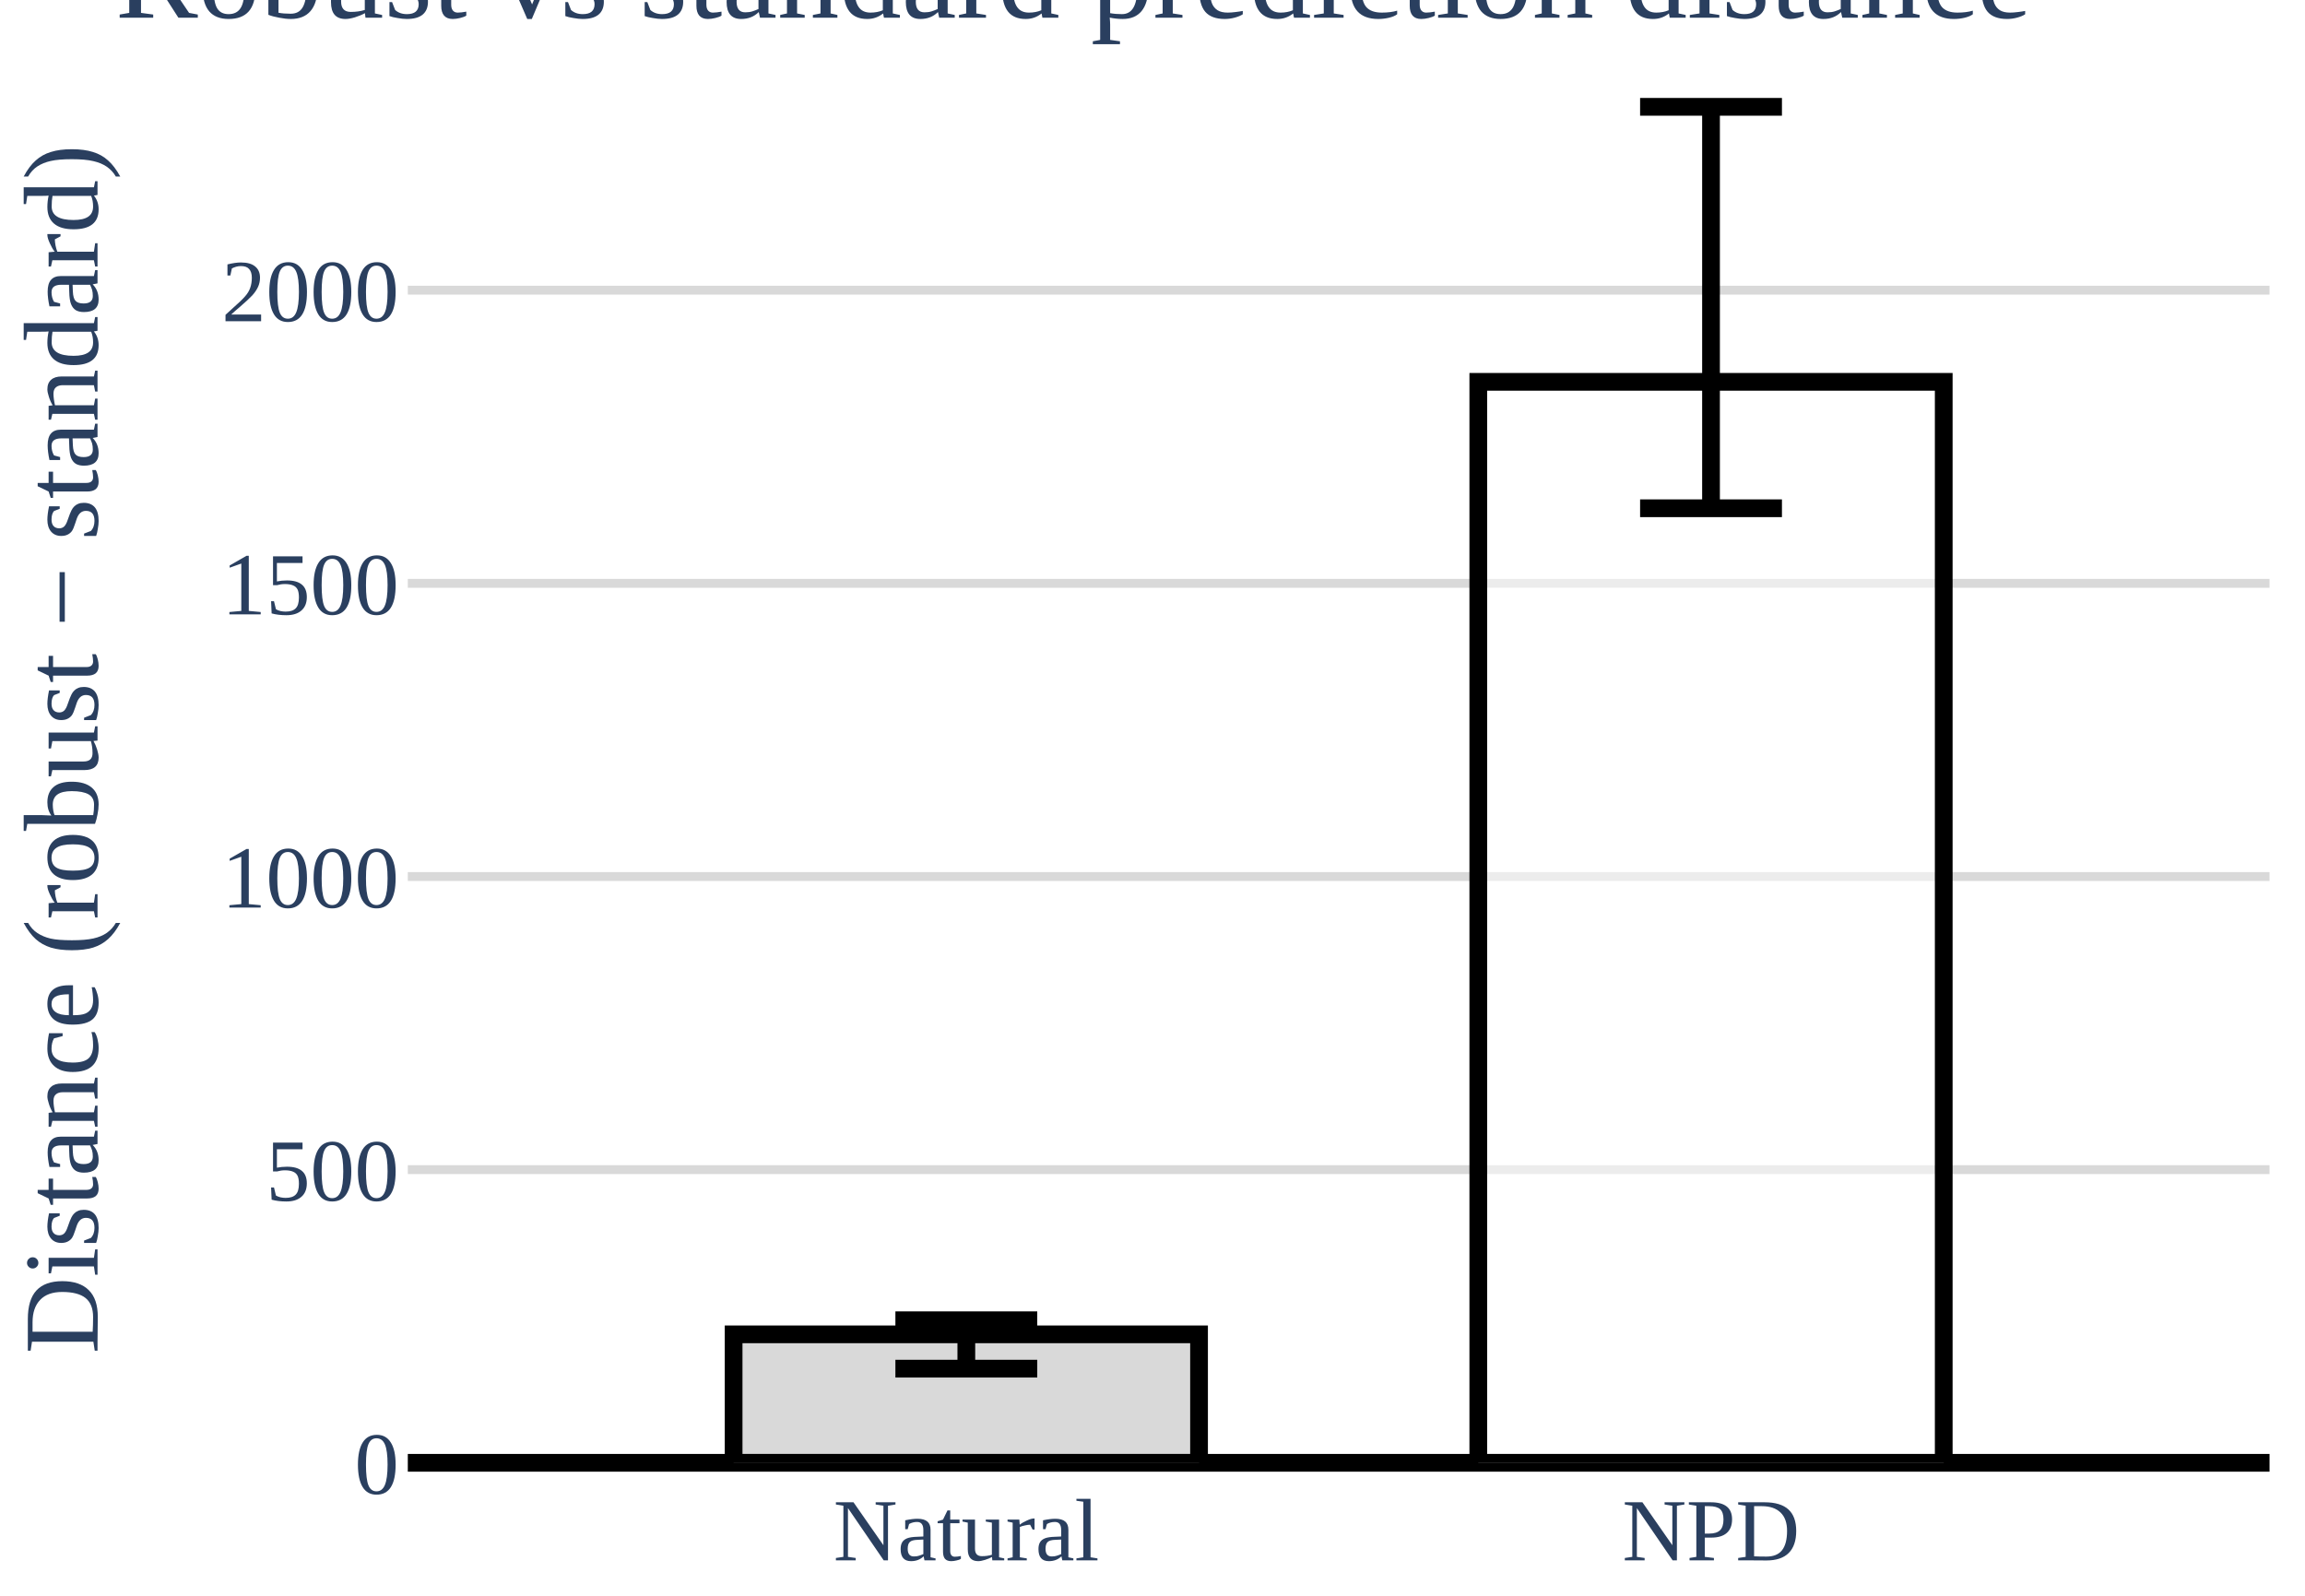
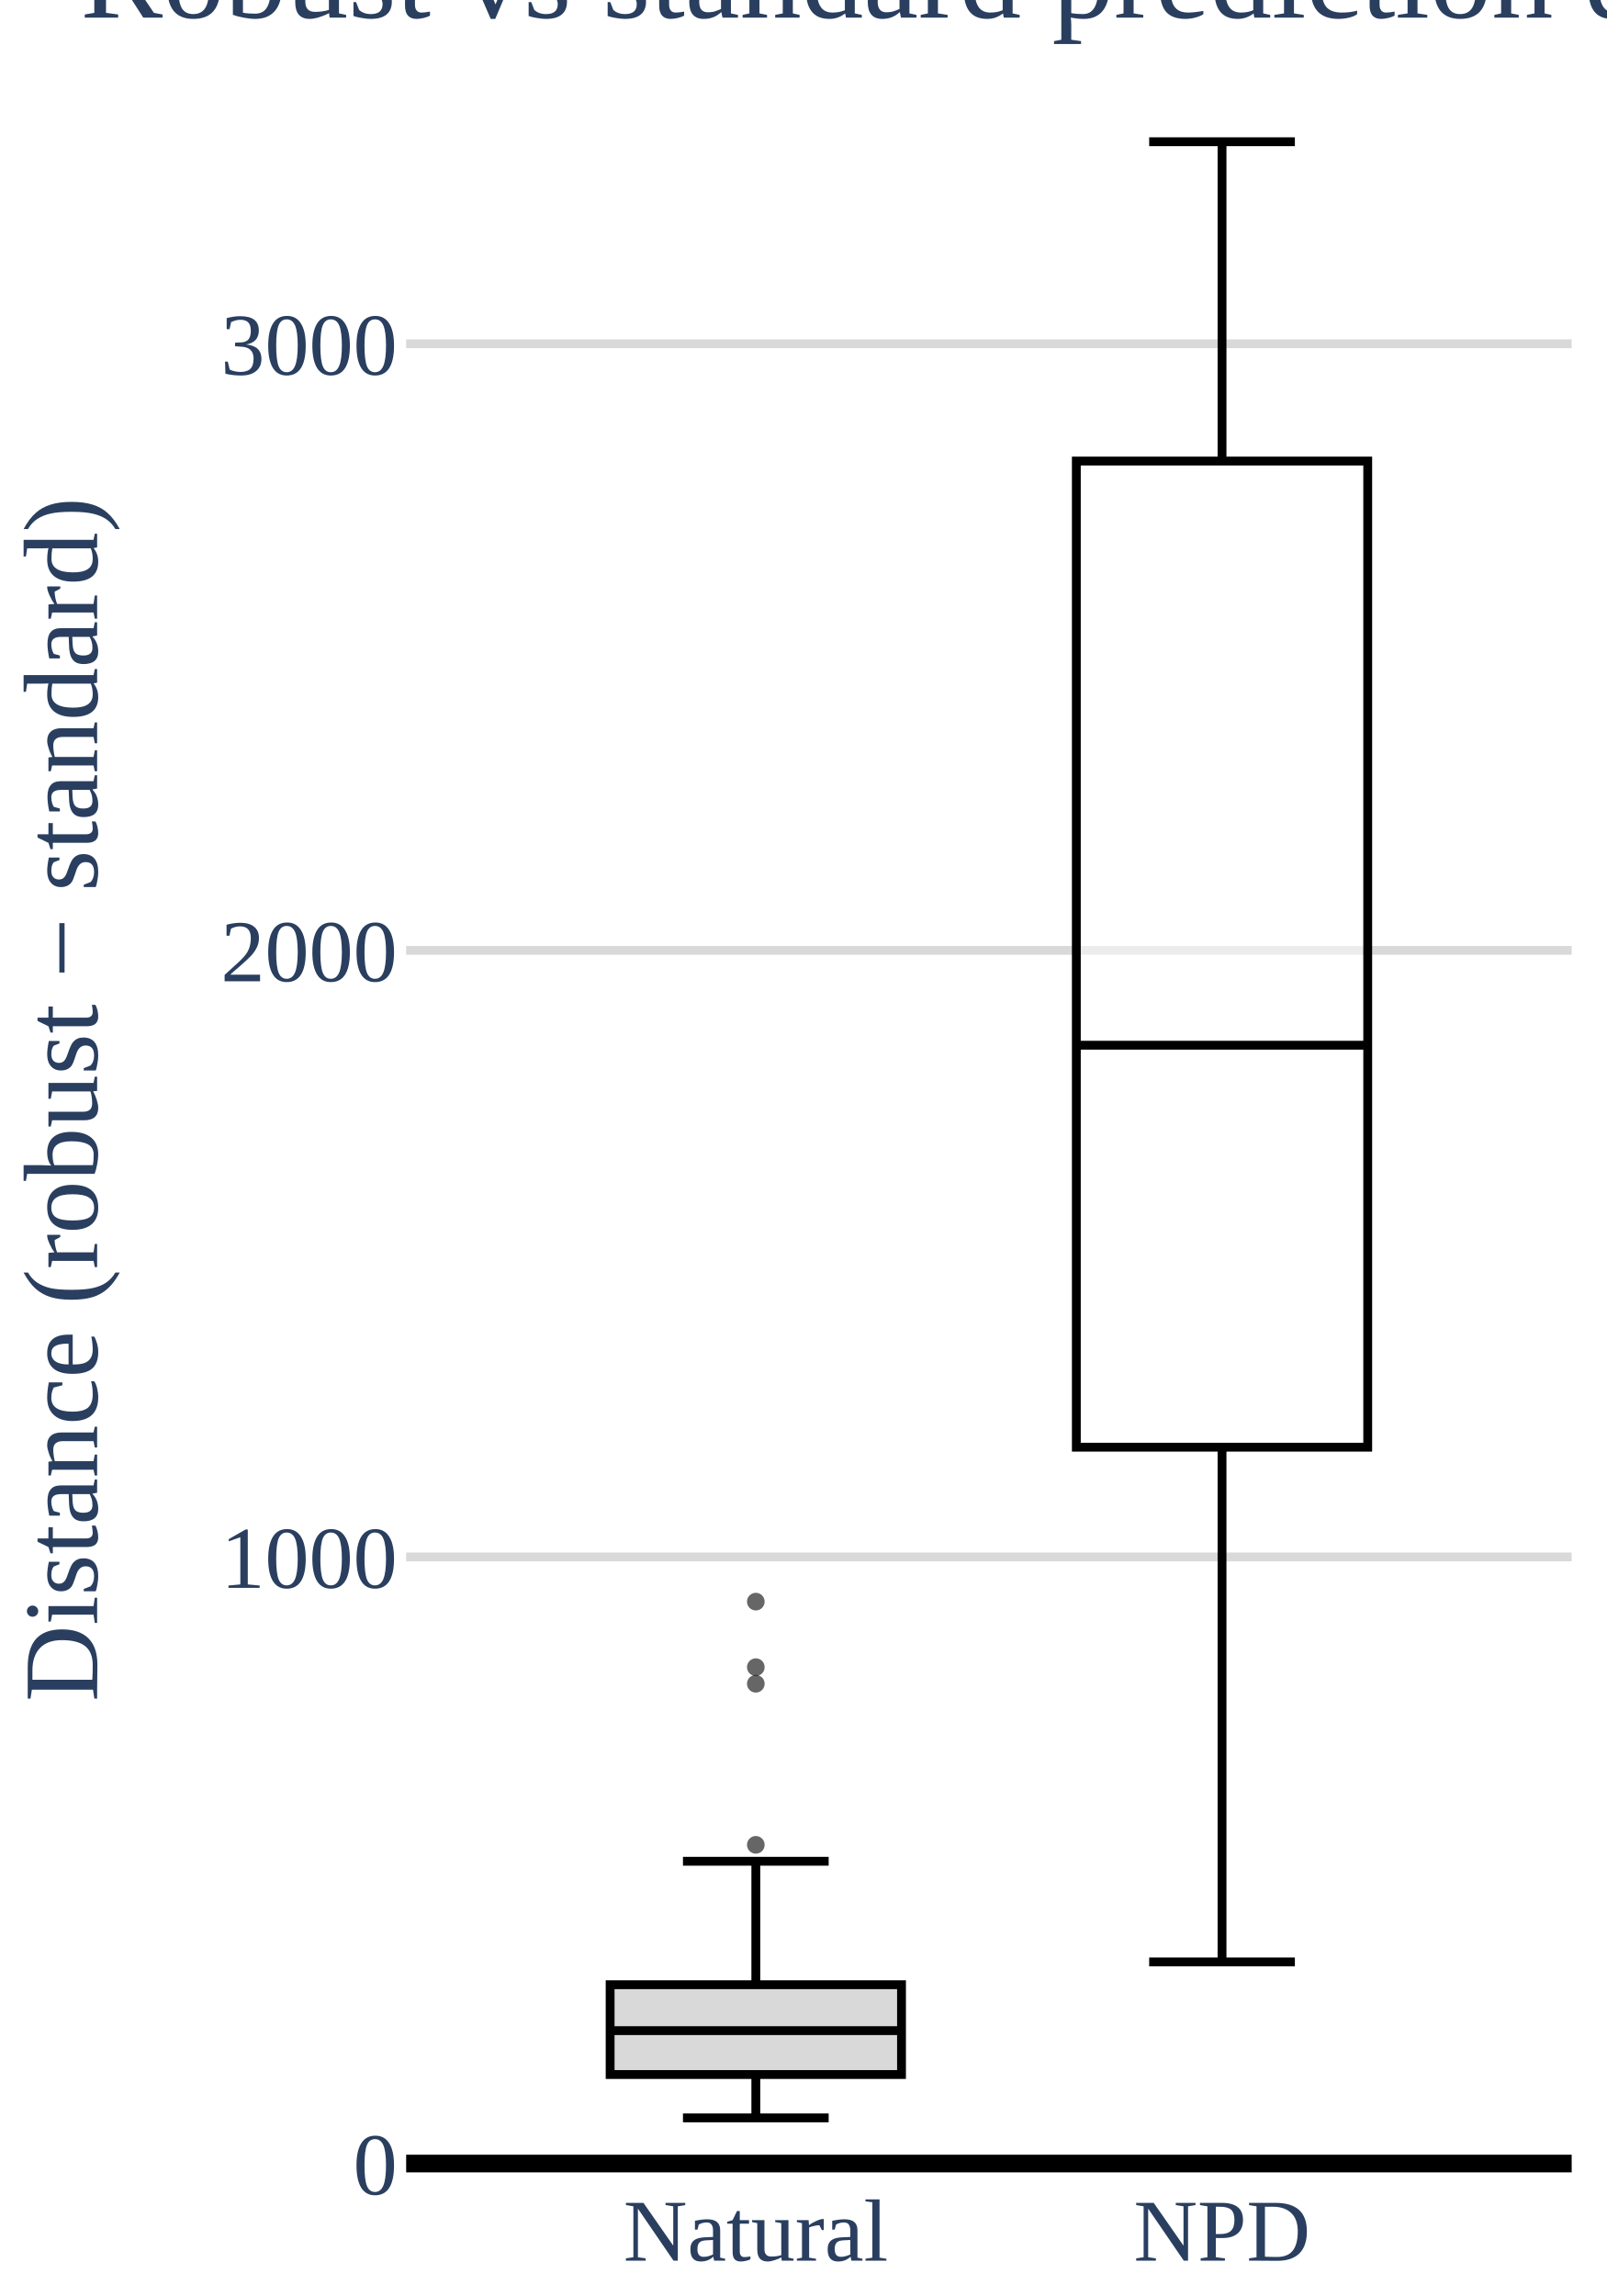
- <svg xmlns="http://www.w3.org/2000/svg" class="main-svg" width="260" height="180" style="" viewBox="0 0 260 180">
-   <rect x="0" y="0" width="260" height="180" style="fill: rgb(0, 0, 0); fill-opacity: 0;" />
-   <defs id="defs-9fcb5e">
+ <svg xmlns="http://www.w3.org/2000/svg" class="main-svg" width="182" height="260" style="" viewBox="0 0 182 260">
+   <rect x="0" y="0" width="182" height="260" style="fill: rgb(0, 0, 0); fill-opacity: 0;" />
+   <defs id="defs-b3a408">
    <g class="clips">
-       <clipPath id="clip9fcb5exyplot" class="plotclip">
-         <rect width="210" height="161" />
+       <clipPath id="clipb3a408xyplot" class="plotclip">
+         <rect width="132" height="241" />
      </clipPath>
-       <clipPath class="axesclip" id="clip9fcb5ex">
-         <rect x="46" y="0" width="210" height="180" />
+       <clipPath class="axesclip" id="clipb3a408x">
+         <rect x="46" y="0" width="132" height="260" />
      </clipPath>
-       <clipPath class="axesclip" id="clip9fcb5ey">
-         <rect x="0" y="4" width="260" height="161" />
+       <clipPath class="axesclip" id="clipb3a408y">
+         <rect x="0" y="4" width="182" height="241" />
      </clipPath>
-       <clipPath class="axesclip" id="clip9fcb5exy">
-         <rect x="46" y="4" width="210" height="161" />
+       <clipPath class="axesclip" id="clipb3a408xy">
+         <rect x="46" y="4" width="132" height="241" />
      </clipPath>
    </g>
    <g class="gradients" />
    <g class="patterns" />
  </defs>
  <g class="bglayer">
-     <rect class="bg" x="46" y="4" width="210" height="161" style="fill: rgb(0, 0, 0); fill-opacity: 0; stroke-width: 0;" />
+     <rect class="bg" x="46" y="4" width="132" height="241" style="fill: rgb(0, 0, 0); fill-opacity: 0; stroke-width: 0;" />
  </g>
  <g class="layer-below">
    <g class="imagelayer" />
    <g class="shapelayer" />
  </g>
  <g class="cartesianlayer">
    <g class="subplot xy">
      <g class="layer-subplot">
        <g class="shapelayer" />
        <g class="imagelayer" />
      </g>
      <g class="minor-gridlayer">
        <g class="x" />
        <g class="y" />
      </g>
      <g class="gridlayer">
        <g class="x" />
        <g class="y">
-           <path class="ygrid crisp" transform="translate(0,131.93)" d="M46,0h210" style="stroke: rgb(128, 128, 128); stroke-opacity: 0.3; stroke-width: 1px;" />
-           <path class="ygrid crisp" transform="translate(0,98.87)" d="M46,0h210" style="stroke: rgb(128, 128, 128); stroke-opacity: 0.3; stroke-width: 1px;" />
-           <path class="ygrid crisp" transform="translate(0,65.8)" d="M46,0h210" style="stroke: rgb(128, 128, 128); stroke-opacity: 0.3; stroke-width: 1px;" />
-           <path class="ygrid crisp" transform="translate(0,32.73)" d="M46,0h210" style="stroke: rgb(128, 128, 128); stroke-opacity: 0.3; stroke-width: 1px;" />
+           <path class="ygrid crisp" transform="translate(0,176.31)" d="M46,0h132" style="stroke: rgb(128, 128, 128); stroke-opacity: 0.3; stroke-width: 1px;" />
+           <path class="ygrid crisp" transform="translate(0,107.62)" d="M46,0h132" style="stroke: rgb(128, 128, 128); stroke-opacity: 0.3; stroke-width: 1px;" />
+           <path class="ygrid crisp" transform="translate(0,38.93)" d="M46,0h132" style="stroke: rgb(128, 128, 128); stroke-opacity: 0.3; stroke-width: 1px;" />
        </g>
      </g>
      <g class="zerolinelayer">
-         <path class="yzl zl crisp" transform="translate(0,165)" d="M46,0h210" style="stroke: rgb(0, 0, 0); stroke-opacity: 1; stroke-width: 2px;" />
+         <path class="yzl zl crisp" transform="translate(0,245)" d="M46,0h132" style="stroke: rgb(0, 0, 0); stroke-opacity: 1; stroke-width: 2px;" />
      </g>
      <g class="layer-between">
        <g class="shapelayer" />
        <g class="imagelayer" />
      </g>
      <path class="xlines-below" />
      <path class="ylines-below" />
      <g class="overlines-below" />
      <g class="xaxislayer-below" />
      <g class="yaxislayer-below" />
      <g class="overaxes-below" />
      <g class="overplot">
-         <g class="xy" transform="translate(46,4)" clip-path="url(#clip9fcb5exyplot)">
-           <g class="barlayer mlayer">
-             <g class="trace bars" style="opacity: 1;">
+         <g class="xy" transform="translate(46,4)" clip-path="url(#clipb3a408xyplot)">
+           <g class="boxlayer mlayer">
+             <g class="trace boxes" style="opacity: 1;">
+               <path class="box" d="M23.1,225.95H56.1M23.1,230.92H56.1V220.75H23.1ZM39.6,230.92V235.83M39.6,220.75V206.77M31.35,235.83H47.85M31.35,206.77H47.85" style="vector-effect: none; stroke-width: 1px; stroke: rgb(0, 0, 0); stroke-opacity: 1; fill: rgb(180, 180, 180); fill-opacity: 0.5;" />
              <g class="points">
-                 <g class="point">
-                   <path d="M36.75,161V146.51H89.25V161Z" style="vector-effect: none; opacity: 1; stroke-width: 2px; fill: rgb(180, 180, 180); fill-opacity: 0.5; stroke: rgb(0, 0, 0); stroke-opacity: 1;" />
-                 </g>
-               </g>
-               <g class="errorbar" style="opacity: 1;">
-                 <path class="yerror" d="M55,144.92h16m-8,0V150.38m-8,0h16" style="vector-effect: none; stroke-width: 2px; stroke: rgb(0, 0, 0); stroke-opacity: 1;" />
+                 <path class="point" transform="translate(39.6,204.91)" d="M1,0A1,1 0 1,1 0,-1A1,1 0 0,1 1,0Z" style="opacity: 0.6; stroke-width: 0px; fill: rgb(0, 0, 0); fill-opacity: 1;" />
+                 <path class="point" transform="translate(39.6,186.67)" d="M1,0A1,1 0 1,1 0,-1A1,1 0 0,1 1,0Z" style="opacity: 0.6; stroke-width: 0px; fill: rgb(0, 0, 0); fill-opacity: 1;" />
+                 <path class="point" transform="translate(39.6,184.79)" d="M1,0A1,1 0 1,1 0,-1A1,1 0 0,1 1,0Z" style="opacity: 0.6; stroke-width: 0px; fill: rgb(0, 0, 0); fill-opacity: 1;" />
+                 <path class="point" transform="translate(39.6,177.37)" d="M1,0A1,1 0 1,1 0,-1A1,1 0 0,1 1,0Z" style="opacity: 0.6; stroke-width: 0px; fill: rgb(0, 0, 0); fill-opacity: 1;" />
              </g>
            </g>
-             <g class="trace bars" style="opacity: 1;">
-               <g class="points">
-                 <g class="point">
-                   <path d="M120.75,161V39.07H173.25V161Z" style="vector-effect: none; opacity: 1; stroke-width: 2px; fill: rgb(255, 255, 255); fill-opacity: 0.5; stroke: rgb(0, 0, 0); stroke-opacity: 1;" />
-                 </g>
-               </g>
-               <g class="errorbar" style="opacity: 1;">
-                 <path class="yerror" d="M139,8.05h16m-8,0V53.33m-8,0h16" style="vector-effect: none; stroke-width: 2px; stroke: rgb(0, 0, 0); stroke-opacity: 1;" />
-               </g>
+             <g class="trace boxes" style="opacity: 1;">
+               <path class="box" d="M75.9,114.36H108.9M75.9,159.88H108.9V48.21H75.9ZM92.4,159.88V218.17M92.4,48.21V12.05M84.15,218.17H100.65M84.15,12.05H100.65" style="vector-effect: none; stroke-width: 1px; stroke: rgb(0, 0, 0); stroke-opacity: 1; fill: rgb(255, 255, 255); fill-opacity: 0.5;" />
+               <g class="points" />
            </g>
          </g>
        </g>
      </g>
      <g class="zerolinelayer-above" />
      <path class="xlines-above crisp" d="M0,0" style="fill: none;" />
      <path class="ylines-above crisp" d="M0,0" style="fill: none;" />
      <g class="overlines-above" />
      <g class="xaxislayer-above">
        <g class="xtick">
-           <text text-anchor="middle" x="0" y="176" transform="translate(109,0)" style="font-family: 'Times New Roman'; font-size: 10px; fill: rgb(42, 63, 95); fill-opacity: 1; white-space: pre;">Natural</text>
+           <text text-anchor="middle" x="0" y="256" transform="translate(85.6,0)" style="font-family: 'Times New Roman'; font-size: 10px; fill: rgb(42, 63, 95); fill-opacity: 1; white-space: pre;">Natural</text>
        </g>
        <g class="xtick">
-           <text text-anchor="middle" x="0" y="176" style="font-family: 'Times New Roman'; font-size: 10px; fill: rgb(42, 63, 95); fill-opacity: 1; white-space: pre;" transform="translate(193,0)">NPD</text>
+           <text text-anchor="middle" x="0" y="256" style="font-family: 'Times New Roman'; font-size: 10px; fill: rgb(42, 63, 95); fill-opacity: 1; white-space: pre;" transform="translate(138.4,0)">NPD</text>
        </g>
      </g>
      <g class="yaxislayer-above">
        <g class="ytick">
-           <text text-anchor="end" x="45" y="3.5" transform="translate(0,165)" style="font-family: 'Times New Roman'; font-size: 10px; fill: rgb(42, 63, 95); fill-opacity: 1; white-space: pre;">0</text>
+           <text text-anchor="end" x="45" y="3.5" transform="translate(0,245)" style="font-family: 'Times New Roman'; font-size: 10px; fill: rgb(42, 63, 95); fill-opacity: 1; white-space: pre;">0</text>
        </g>
        <g class="ytick">
-           <text text-anchor="end" x="45" y="3.5" style="font-family: 'Times New Roman'; font-size: 10px; fill: rgb(42, 63, 95); fill-opacity: 1; white-space: pre;" transform="translate(0,131.93)">500</text>
+           <text text-anchor="end" x="45" y="3.5" style="font-family: 'Times New Roman'; font-size: 10px; fill: rgb(42, 63, 95); fill-opacity: 1; white-space: pre;" transform="translate(0,176.31)">1000</text>
        </g>
        <g class="ytick">
-           <text text-anchor="end" x="45" y="3.5" style="font-family: 'Times New Roman'; font-size: 10px; fill: rgb(42, 63, 95); fill-opacity: 1; white-space: pre;" transform="translate(0,98.87)">1000</text>
+           <text text-anchor="end" x="45" y="3.5" style="font-family: 'Times New Roman'; font-size: 10px; fill: rgb(42, 63, 95); fill-opacity: 1; white-space: pre;" transform="translate(0,107.62)">2000</text>
        </g>
        <g class="ytick">
-           <text text-anchor="end" x="45" y="3.5" style="font-family: 'Times New Roman'; font-size: 10px; fill: rgb(42, 63, 95); fill-opacity: 1; white-space: pre;" transform="translate(0,65.8)">1500</text>
-         </g>
-         <g class="ytick">
-           <text text-anchor="end" x="45" y="3.5" style="font-family: 'Times New Roman'; font-size: 10px; fill: rgb(42, 63, 95); fill-opacity: 1; white-space: pre;" transform="translate(0,32.73)">2000</text>
+           <text text-anchor="end" x="45" y="3.5" style="font-family: 'Times New Roman'; font-size: 10px; fill: rgb(42, 63, 95); fill-opacity: 1; white-space: pre;" transform="translate(0,38.93)">3000</text>
        </g>
      </g>
      <g class="overaxes-above" />
    </g>
  </g>
  <g class="polarlayer" />
  <g class="smithlayer" />
  <g class="ternarylayer" />
  <g class="geolayer" />
  <g class="funnelarealayer" />
  <g class="pielayer" />
  <g class="iciclelayer" />
  <g class="treemaplayer" />
  <g class="sunburstlayer" />
  <g class="glimages" />
-   <defs id="topdefs-9fcb5e">
+   <defs id="topdefs-b3a408">
    <g class="clips" />
  </defs>
  <g class="layer-above">
    <g class="imagelayer" />
    <g class="shapelayer" />
  </g>
  <g class="infolayer">
    <g class="g-gtitle">
-       <text class="gtitle" x="13" y="2" text-anchor="start" dy="0em" style="opacity: 1; font-family: 'Times New Roman'; font-size: 14px; fill: rgb(42, 63, 95); fill-opacity: 1; white-space: pre;">Robust vs standard prediction distance</text>
+       <text class="gtitle" x="9.1" y="2" text-anchor="start" dy="0em" style="opacity: 1; font-family: 'Times New Roman'; font-size: 14px; fill: rgb(42, 63, 95); fill-opacity: 1; white-space: pre;">Robust vs standard prediction distance</text>
    </g>
    <g class="g-xtitle" />
    <g class="g-ytitle" transform="translate(4.700195,0)">
-       <text class="ytitle" transform="rotate(-90,6.3,84.5)" x="6.3" y="84.5" text-anchor="middle" style="opacity: 1; font-family: 'Times New Roman'; font-size: 12px; fill: rgb(42, 63, 95); fill-opacity: 1; white-space: pre;">Distance (robust − standard)</text>
+       <text class="ytitle" transform="rotate(-90,6.3,124.5)" x="6.3" y="124.5" text-anchor="middle" style="opacity: 1; font-family: 'Times New Roman'; font-size: 12px; fill: rgb(42, 63, 95); fill-opacity: 1; white-space: pre;">Distance (robust − standard)</text>
    </g>
  </g>
</svg>
